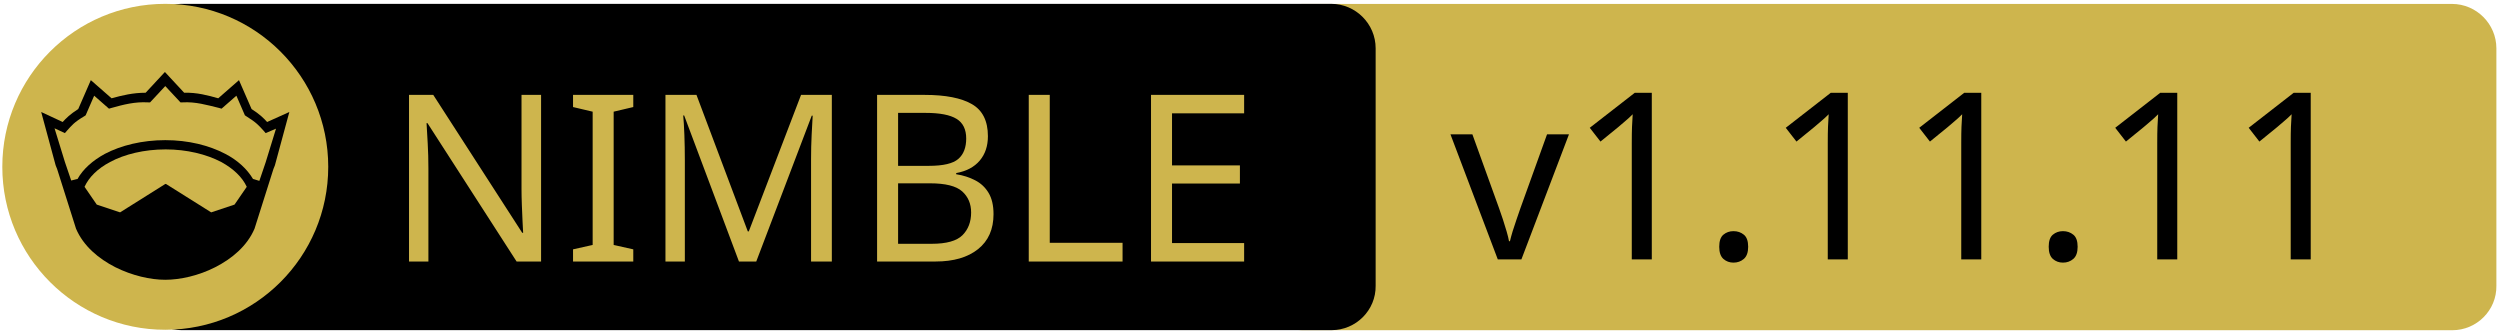
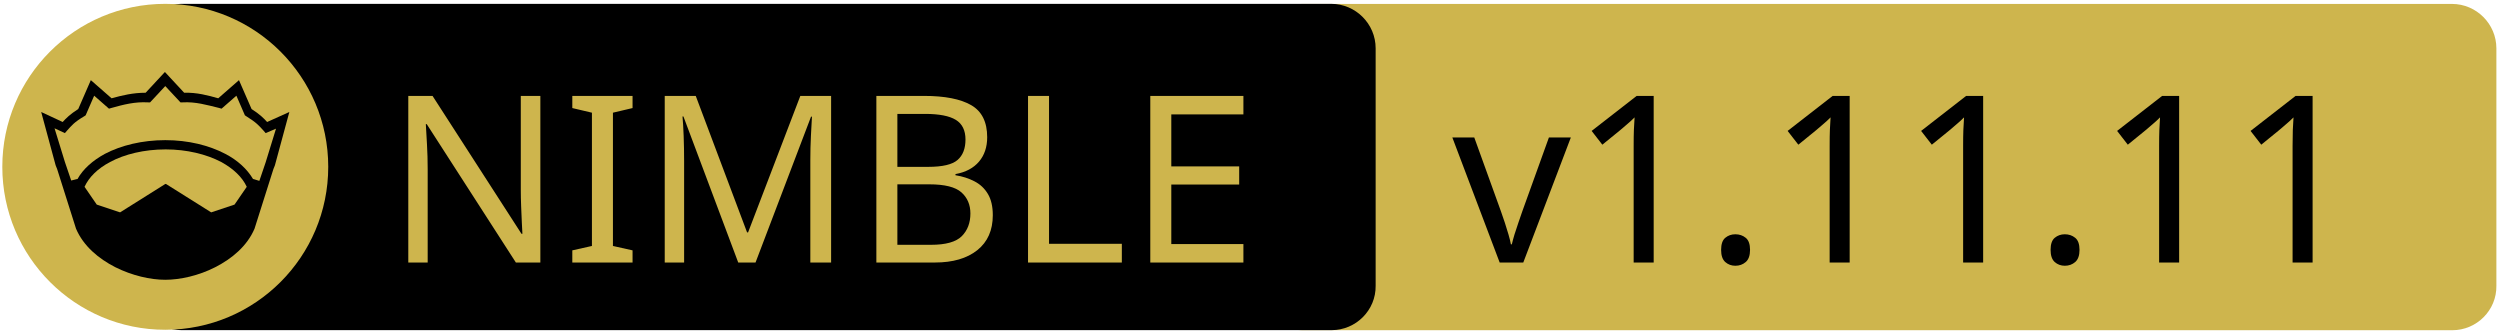
<svg xmlns="http://www.w3.org/2000/svg" width="675" height="90" xml:space="preserve" version="1.1">
  <g>
    <path fill="#CEB54D" id="svg_15" d="m662.123,89.159l-310.5,0c-6.6,0 -12,-5.4 -12,-12l0,-64.1c0,-6.6 5.4,-12 12,-12l310.4,0c6.6,0 12,5.4 12,12l0,64.1c0.1,6.6 -5.3,12 -11.9,12z" />
    <path id="svg_1" d="m359.524,89.139l-310.5,0c-6.6,0 -12,-5.4 -12,-12l0,-64.1c0,-6.6 5.4,-12 12,-12l310.4,0c6.6,0 12,5.4 12,12l0,64.1c0.1,6.6 -5.3,12 -11.9,12z" />
    <rect id="svg_2" fill="none" height="45.9" width="315.3" class="st0" y="24.539" x="60.224" />
    <circle id="svg_4" fill="#CEB54D" r="44" cy="45.039" cx="44.624" class="st1" />
    <g id="XMLID_4_">
      <path id="svg_5" d="m78.124,30.239l-3.9,14.4l-0.4,1l-5.1,16.1c0,0 0,0 0,0c-2,4.7 -6.1,8.1 -10.6,10.4c-4.5,2.3 -9.5,3.4 -13.5,3.4c-4,0 -8.9,-1.1 -13.5,-3.4c-4.5,-2.3 -8.6,-5.7 -10.6,-10.4c0,0 0,0 0,0l-5.1,-16.1l-0.4,-1l-3.9,-14.4l5.8,2.7c0.9,-1 2,-2.1 4.2,-3.5l3.4,-7.8l5.6,4.9c2.9,-0.8 5.8,-1.5 9.2,-1.5l5.2,-5.6l5.2,5.6c3.4,-0.1 6.4,0.7 9.2,1.5l5.6,-4.9l3.4,7.8c2.2,1.4 3.3,2.5 4.2,3.5l6,-2.7z" />
      <g id="XMLID_6_">
        <g id="svg_6">
          <path id="svg_7" fill="#CEB54D" d="m66.624,50.439l-3.3,4.8l-6.3,2.1l-12.1,-7.6c-0.1,-0.1 -0.3,-0.1 -0.4,0l-12.1,7.6l-6.3,-2.1l-3.3,-4.8c1.2,-2.6 3.5,-4.9 6.9,-6.7c3.9,-2.1 9.2,-3.4 15,-3.4c5.7,0 11,1.3 15,3.4c3.3,1.8 5.7,4.1 6.9,6.7z" class="st1" />
        </g>
        <g id="svg_8" />
      </g>
      <g id="XMLID_5_">
        <g id="svg_9">
          <path id="svg_10" fill="#CEB54D" d="m74.524,34.739l-2.8,9.1l-1.7,5l-1.6,-0.5c0,0 -0.1,0 -0.1,0c-1.6,-2.7 -4.2,-5.1 -7.5,-6.8c-4.4,-2.3 -10,-3.7 -16.2,-3.7c-6.2,0 -11.9,1.4 -16.3,3.7c-3.3,1.8 -5.9,4.1 -7.4,6.8c0,0 -0.1,0 -0.1,0l-1.6,0.4l-1.7,-5l-2.8,-9.1l2.8,1.3l0.6,-0.7c1.2,-1.3 1.8,-2.2 4.7,-3.9l0.3,-0.2l2.3,-5.3l4,3.5l0.7,-0.2c3.2,-0.9 6.3,-1.7 9.8,-1.5l0.6,0l4.1,-4.4l4.1,4.4l0.6,0c3.5,-0.2 6.5,0.7 9.8,1.5l0.7,0.2l4,-3.5l2.3,5.3l0.3,0.2c2.9,1.8 3.5,2.6 4.7,3.9l0.6,0.7l2.8,-1.2z" class="st1" />
        </g>
        <g id="svg_11" />
      </g>
    </g>
-     <text x="-441.806" y="-350.276" id="svg_16" font-size="63px" font-family="'PT Sans Caption'" fill="#CEB54D" class="st1 st2 st3" transform="matrix(1 0 0 1 546.13 420.879)">NIMBLE</text>
-     <text x="-154.507" y="-350.843" id="svg_17" font-size="63px" font-family="'PT Sans Caption'" fill="#000000" class="st1 st2 st3" transform="matrix(1 0 0 1 546.13 420.879)">v1.11.11</text>
+     <text x="-442" y="-350" id="svg_16" font-size="63px" font-family="'PT Sans Caption'" fill="#CEB54D" class="st1 st2 st3" transform="matrix(1 0 0 1 546.13 420.879)">NIMBLE</text>
+     <text x="-154" y="-350" id="svg_17" font-size="63px" font-family="'PT Sans Caption'" fill="#000000" class="st1 st2 st3" transform="matrix(1 0 0 1 546.13 420.879)">v1.11.11</text>
  </g>
</svg>
